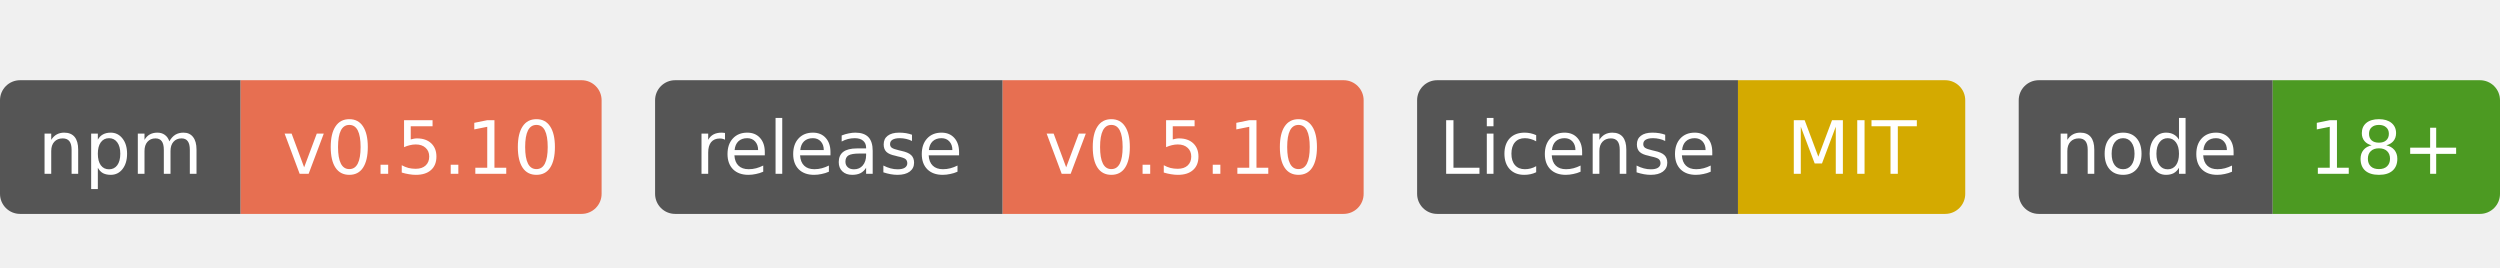
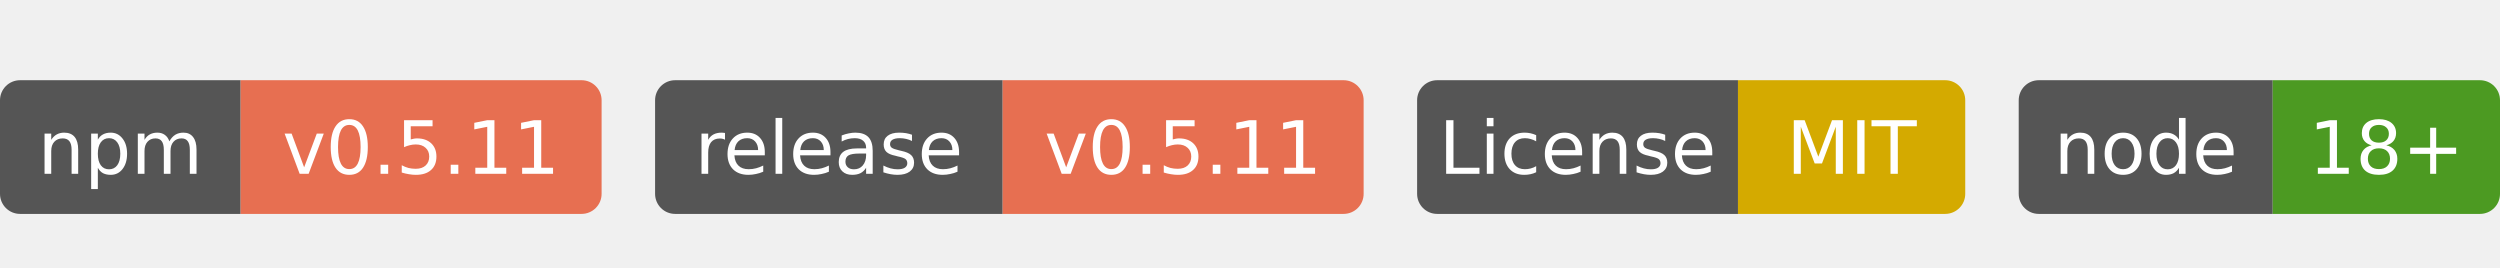
- <svg xmlns="http://www.w3.org/2000/svg" width="374" height="40" viewBox="0 0 374 40" role="img" aria-label="npm v0.5.10, release v0.5.10, MIT license, Node 18+">
+ <svg xmlns="http://www.w3.org/2000/svg" width="374" height="40" viewBox="0 0 374 40" role="img" aria-label="npm v0.5.11, release v0.5.11, MIT license, Node 18+">
  <defs>
    <clipPath id="npm">
      <rect x="0" y="12" width="90" height="20" rx="3" />
    </clipPath>
    <clipPath id="release">
      <rect x="98" y="12" width="106" height="20" rx="3" />
    </clipPath>
    <clipPath id="license">
      <rect x="212" y="12" width="82" height="20" rx="3" />
    </clipPath>
    <clipPath id="node">
      <rect x="302" y="12" width="72" height="20" rx="3" />
    </clipPath>
  </defs>
  <g clip-path="url(#npm)">
    <rect x="0" y="12" width="36" height="20" fill="#555" />
    <rect x="36" y="12" width="54" height="20" fill="#e76f51" />
  </g>
  <g clip-path="url(#release)">
    <rect x="98" y="12" width="52" height="20" fill="#555" />
    <rect x="150" y="12" width="54" height="20" fill="#e76f51" />
  </g>
  <g clip-path="url(#license)">
    <rect x="212" y="12" width="48" height="20" fill="#555" />
    <rect x="260" y="12" width="34" height="20" fill="#d4aa00" />
  </g>
  <g clip-path="url(#node)">
    <rect x="302" y="12" width="38" height="20" fill="#555" />
    <rect x="340" y="12" width="34" height="20" fill="#4c9a22" />
  </g>
  <g fill="#fff" font-family="Verdana,DejaVu Sans,sans-serif" font-size="11">
    <text x="18" y="26" text-anchor="middle">npm</text>
-     <text x="63" y="26" text-anchor="middle">v0.5.10</text>
+     <text x="63" y="26" text-anchor="middle">v0.5.11</text>
    <text x="124" y="26" text-anchor="middle">release</text>
-     <text x="177" y="26" text-anchor="middle">v0.5.10</text>
+     <text x="177" y="26" text-anchor="middle">v0.5.11</text>
    <text x="236" y="26" text-anchor="middle">License</text>
    <text x="277" y="26" text-anchor="middle">MIT</text>
    <text x="321" y="26" text-anchor="middle">node</text>
    <text x="357" y="26" text-anchor="middle">18+</text>
  </g>
</svg>
